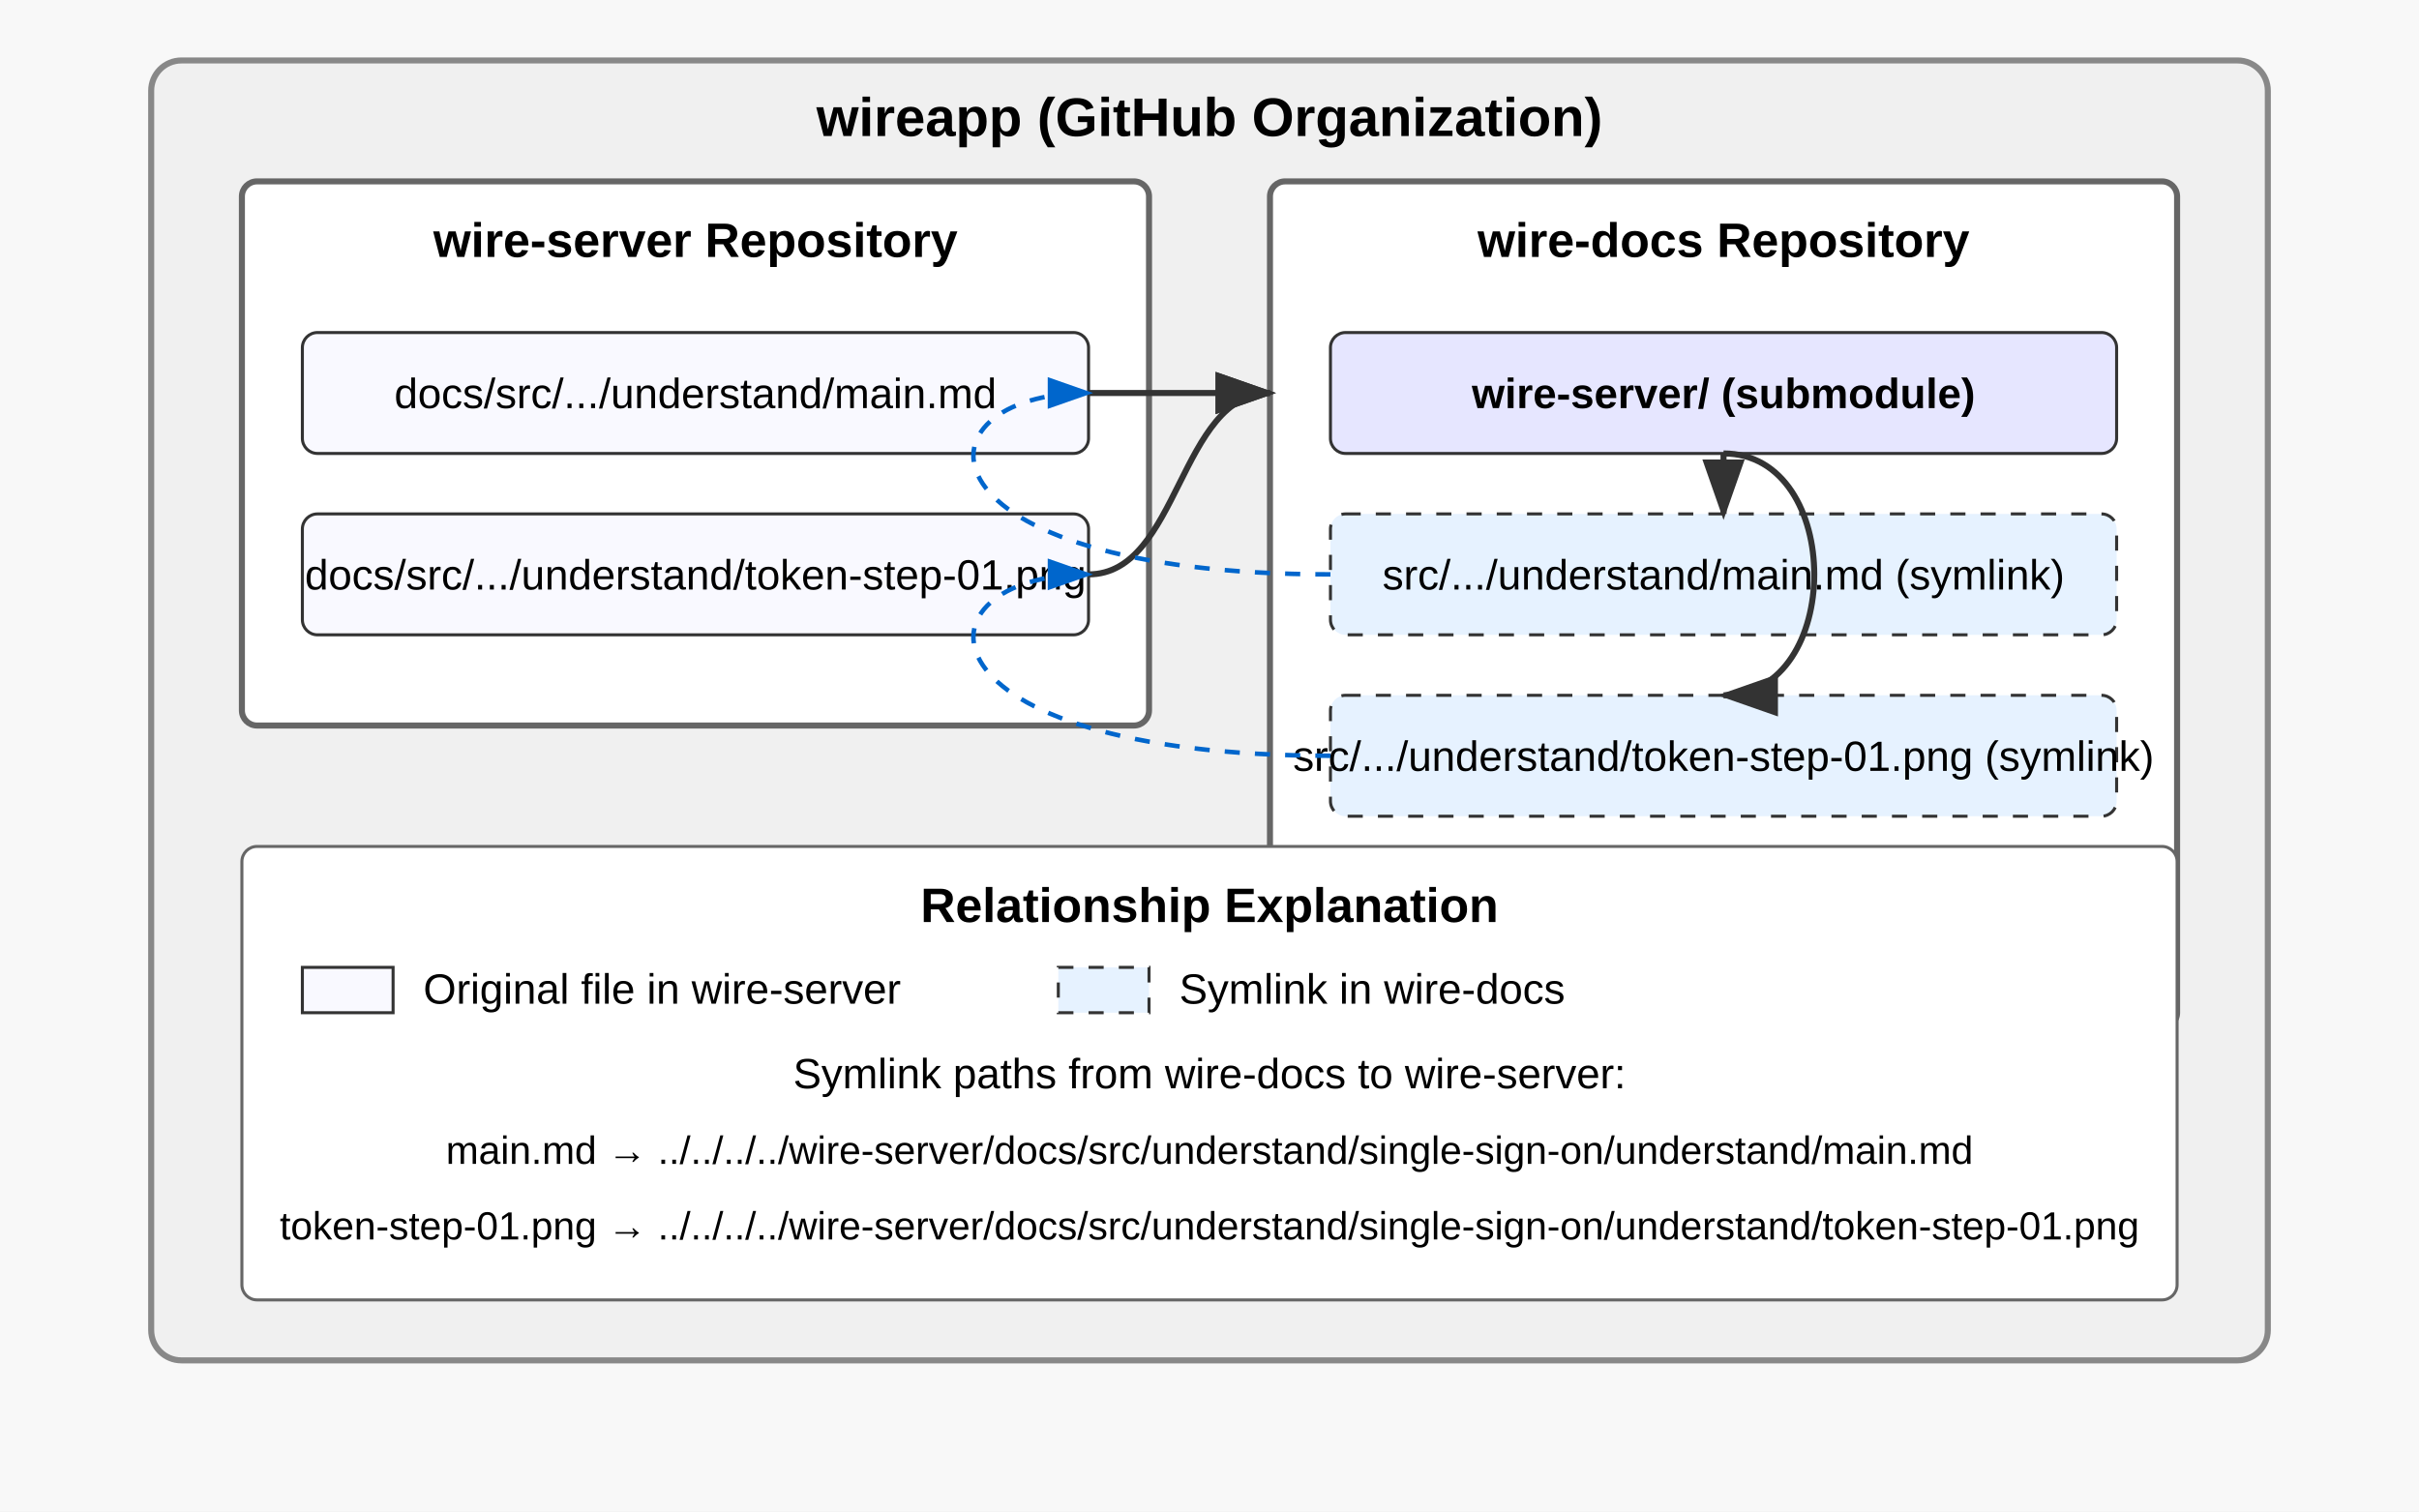
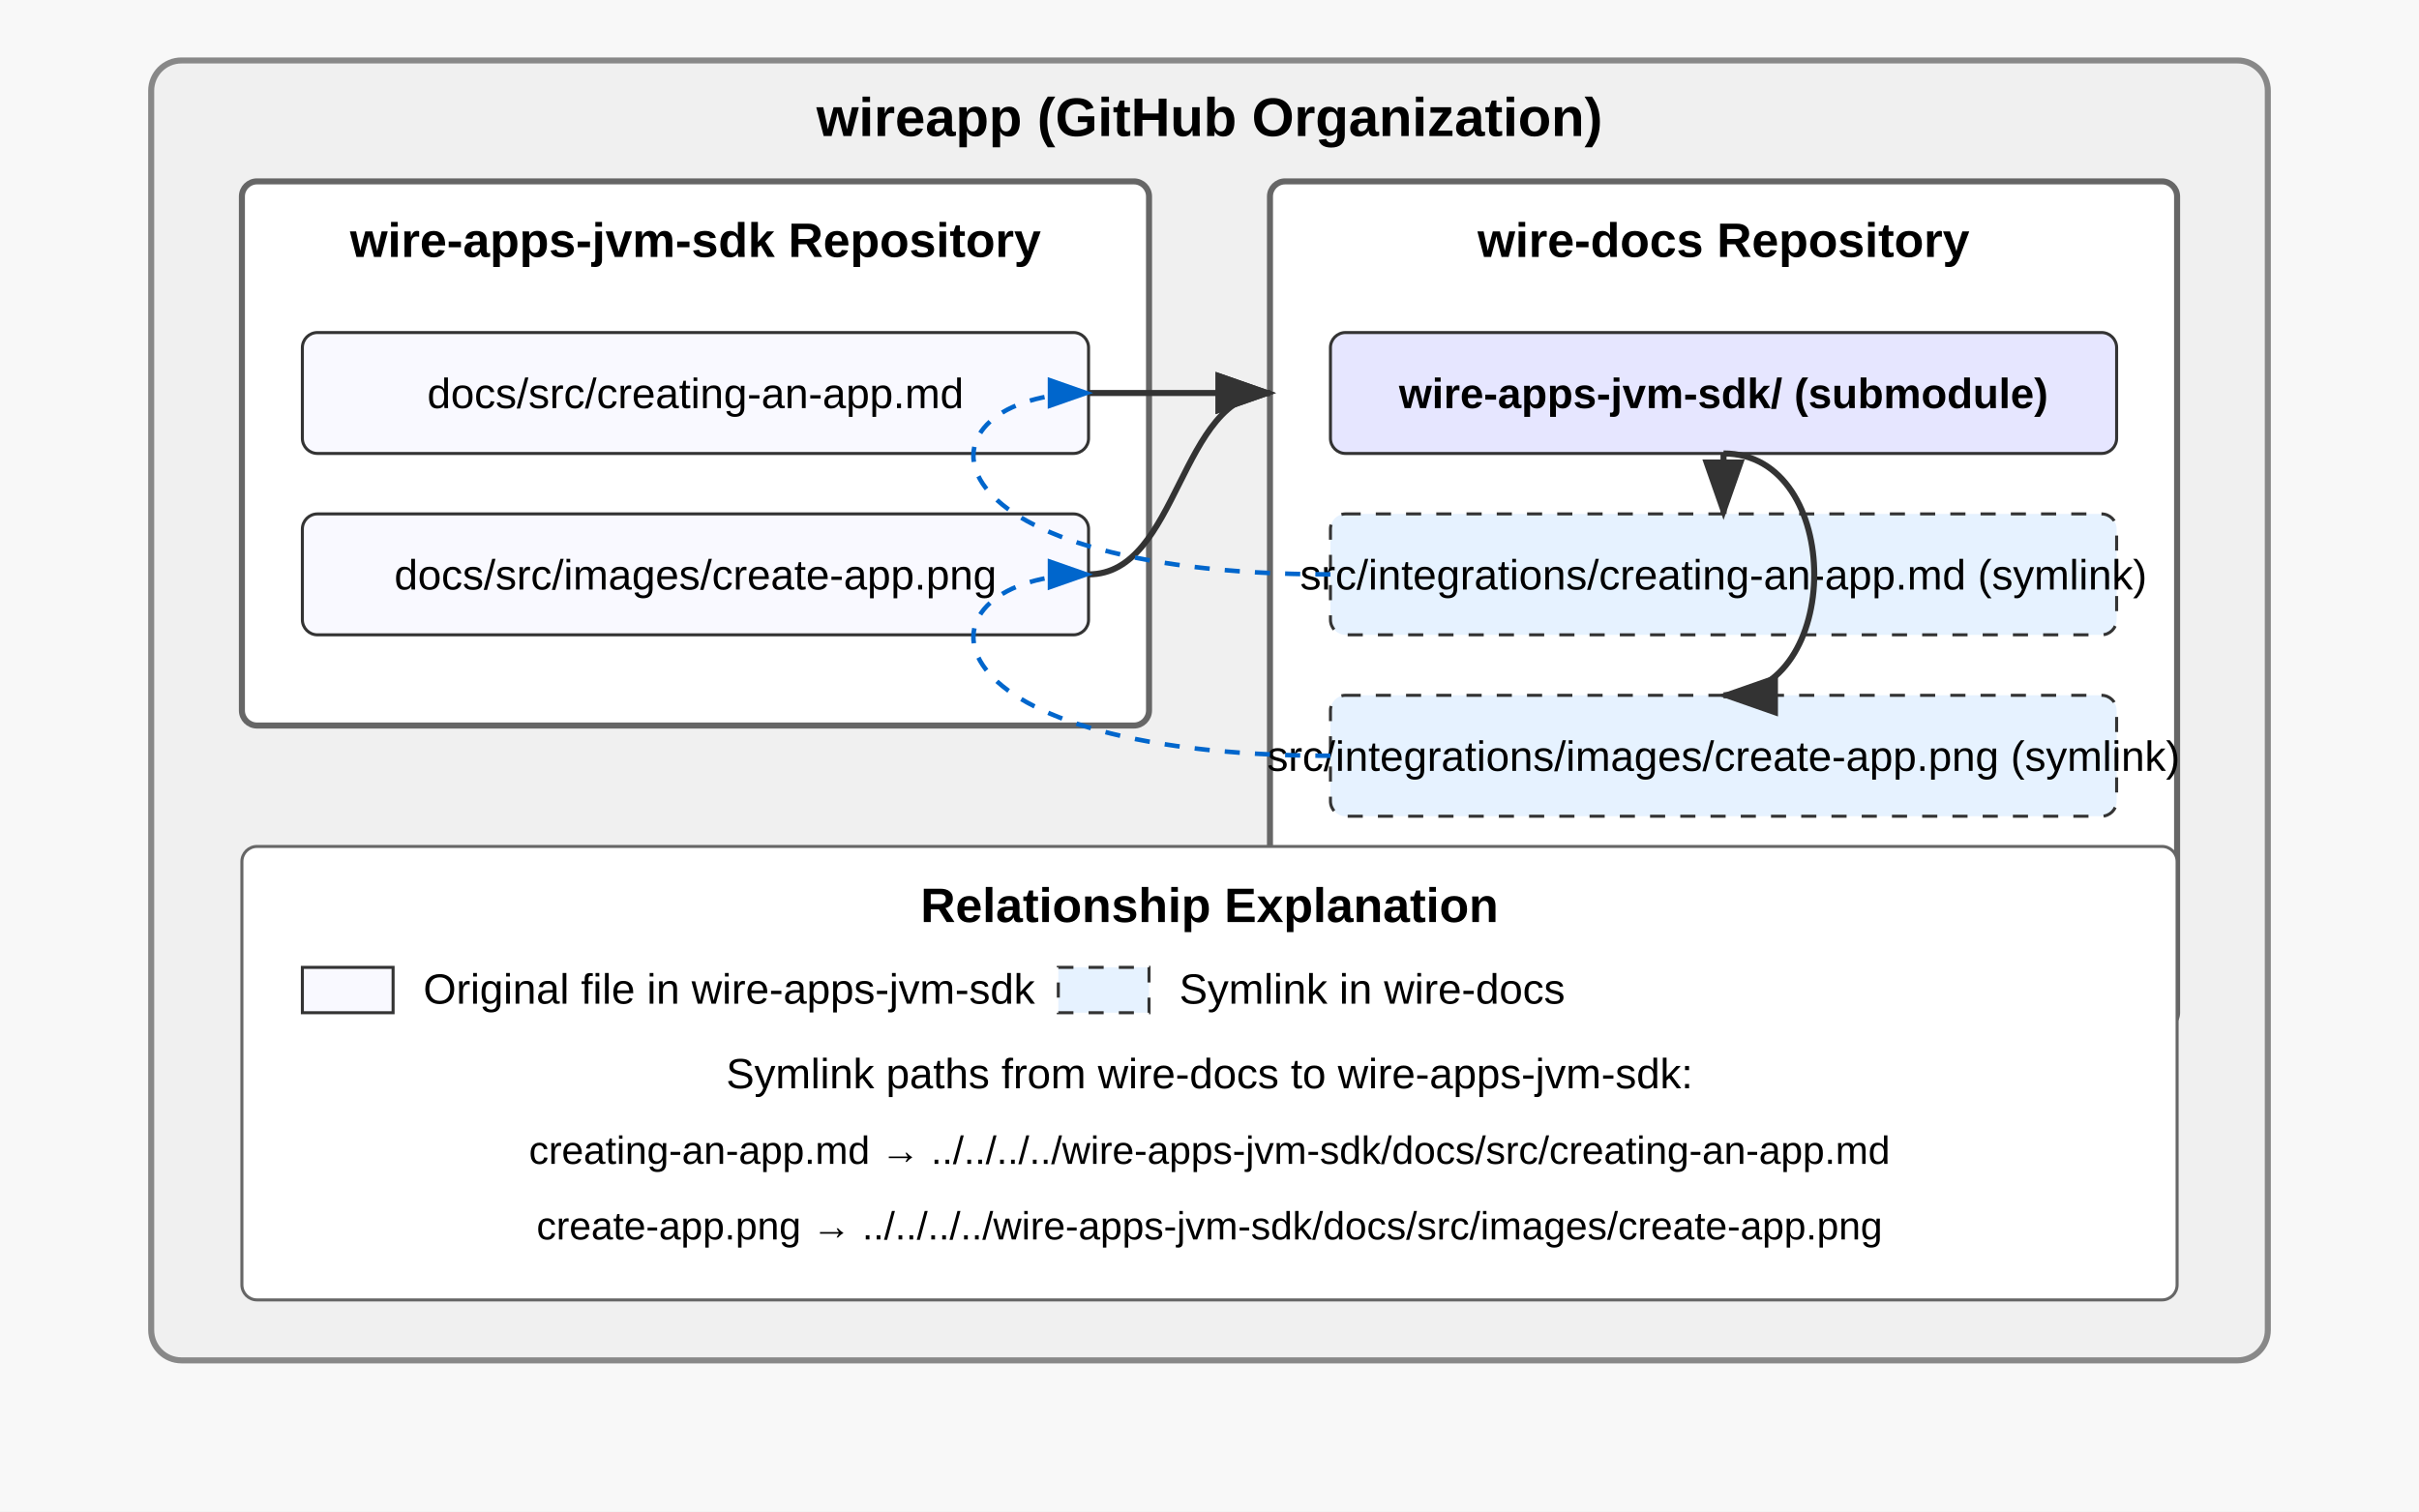
<svg xmlns="http://www.w3.org/2000/svg" viewBox="0 0 800 500">
  <rect width="800" height="500" fill="#f8f8f8" />
  <rect x="50" y="20" width="700" height="430" rx="10" ry="10" fill="#f0f0f0" stroke="#888" stroke-width="2" />
  <text x="400" y="45" font-family="Arial" font-size="18" text-anchor="middle" font-weight="bold">wireapp (GitHub Organization)</text>
  <rect x="80" y="60" width="300" height="180" rx="5" ry="5" fill="#ffffff" stroke="#666" stroke-width="2" />
-   <text x="230" y="85" font-family="Arial" font-size="16" text-anchor="middle" font-weight="bold">wire-server Repository</text>
+   <text x="230" y="85" font-family="Arial" font-size="16" text-anchor="middle" font-weight="bold">wire-apps-jvm-sdk Repository</text>
  <rect x="420" y="60" width="300" height="280" rx="5" ry="5" fill="#ffffff" stroke="#666" stroke-width="2" />
  <text x="570" y="85" font-family="Arial" font-size="16" text-anchor="middle" font-weight="bold">wire-docs Repository</text>
  <rect x="100" y="110" width="260" height="40" rx="5" ry="5" fill="#f9f9ff" stroke="#333" stroke-width="1" />
-   <text x="230" y="135" font-family="Arial" font-size="14" text-anchor="middle">docs/src/.../understand/main.md</text>
+   <text x="230" y="135" font-family="Arial" font-size="14" text-anchor="middle">docs/src/creating-an-app.md</text>
  <rect x="100" y="170" width="260" height="40" rx="5" ry="5" fill="#f9f9ff" stroke="#333" stroke-width="1" />
-   <text x="230" y="195" font-family="Arial" font-size="14" text-anchor="middle">docs/src/.../understand/token-step-01.png</text>
+   <text x="230" y="195" font-family="Arial" font-size="14" text-anchor="middle">docs/src/images/create-app.png</text>
  <rect x="440" y="110" width="260" height="40" rx="5" ry="5" fill="#e6e6ff" stroke="#333" stroke-width="1" />
-   <text x="570" y="135" font-family="Arial" font-size="14" text-anchor="middle" font-weight="bold">wire-server/ (submodule)</text>
+   <text x="570" y="135" font-family="Arial" font-size="14" text-anchor="middle" font-weight="bold">wire-apps-jvm-sdk/ (submodule)</text>
  <rect x="440" y="170" width="260" height="40" rx="5" ry="5" fill="#e6f2ff" stroke="#333" stroke-dasharray="5,5" stroke-width="1" />
-   <text x="570" y="195" font-family="Arial" font-size="14" text-anchor="middle">src/.../understand/main.md (symlink)</text>
+   <text x="570" y="195" font-family="Arial" font-size="14" text-anchor="middle">src/integrations/creating-an-app.md (symlink)</text>
  <rect x="440" y="230" width="260" height="40" rx="5" ry="5" fill="#e6f2ff" stroke="#333" stroke-dasharray="5,5" stroke-width="1" />
-   <text x="570" y="255" font-family="Arial" font-size="14" text-anchor="middle">src/.../understand/token-step-01.png (symlink)</text>
+   <text x="570" y="255" font-family="Arial" font-size="14" text-anchor="middle">src/integrations/images/create-app.png (symlink)</text>
  <path d="M360 130 L420 130" fill="none" stroke="#333" stroke-width="2" marker-end="url(#arrowhead)" />
  <path d="M360 190 C390 190, 390 130, 420 130" fill="none" stroke="#333" stroke-width="2" marker-end="url(#arrowhead)" />
  <path d="M570 150 L570 170" fill="none" stroke="#333" stroke-width="2" marker-end="url(#arrowhead)" />
  <path d="M570 150 C610 150, 610 230, 570 230" fill="none" stroke="#333" stroke-width="2" marker-end="url(#arrowhead)" />
  <path d="M440 190 C300 190, 300 130, 360 130" fill="none" stroke="#0066cc" stroke-width="1.5" stroke-dasharray="5,5" marker-end="url(#blueArrowhead)" />
  <path d="M440 250 C300 250, 300 190, 360 190" fill="none" stroke="#0066cc" stroke-width="1.5" stroke-dasharray="5,5" marker-end="url(#blueArrowhead)" />
  <rect x="80" y="280" width="640" height="150" rx="5" ry="5" fill="#ffffff" stroke="#666" stroke-width="1" />
  <text x="400" y="305" font-family="Arial" font-size="16" text-anchor="middle" font-weight="bold">Relationship Explanation</text>
  <rect x="100" y="320" width="30" height="15" fill="#f9f9ff" stroke="#333" stroke-width="1" />
-   <text x="140" y="332" font-family="Arial" font-size="14" text-anchor="start">Original file in wire-server</text>
+   <text x="140" y="332" font-family="Arial" font-size="14" text-anchor="start">Original file in wire-apps-jvm-sdk</text>
  <rect x="350" y="320" width="30" height="15" fill="#e6f2ff" stroke="#333" stroke-dasharray="5,5" stroke-width="1" />
  <text x="390" y="332" font-family="Arial" font-size="14" text-anchor="start">Symlink in wire-docs</text>
-   <text x="400" y="360" font-family="Arial" font-size="14" text-anchor="middle">Symlink paths from wire-docs to wire-server:</text>
-   <text x="400" y="385" font-family="Arial" font-size="13" text-anchor="middle">main.md → ../../../../wire-server/docs/src/understand/single-sign-on/understand/main.md</text>
-   <text x="400" y="410" font-family="Arial" font-size="13" text-anchor="middle">token-step-01.png → ../../../../wire-server/docs/src/understand/single-sign-on/understand/token-step-01.png</text>
+   <text x="400" y="360" font-family="Arial" font-size="14" text-anchor="middle">Symlink paths from wire-docs to wire-apps-jvm-sdk:</text>
+   <text x="400" y="385" font-family="Arial" font-size="13" text-anchor="middle">creating-an-app.md → ../../../../wire-apps-jvm-sdk/docs/src/creating-an-app.md</text>
+   <text x="400" y="410" font-family="Arial" font-size="13" text-anchor="middle">create-app.png → ../../../../wire-apps-jvm-sdk/docs/src/images/create-app.png</text>
  <defs>
    <marker id="arrowhead" markerWidth="10" markerHeight="7" refX="9" refY="3.5" orient="auto">
      <polygon points="0 0, 10 3.5, 0 7" fill="#333" />
    </marker>
    <marker id="blueArrowhead" markerWidth="10" markerHeight="7" refX="9" refY="3.5" orient="auto">
      <polygon points="0 0, 10 3.5, 0 7" fill="#0066cc" />
    </marker>
  </defs>
</svg>
